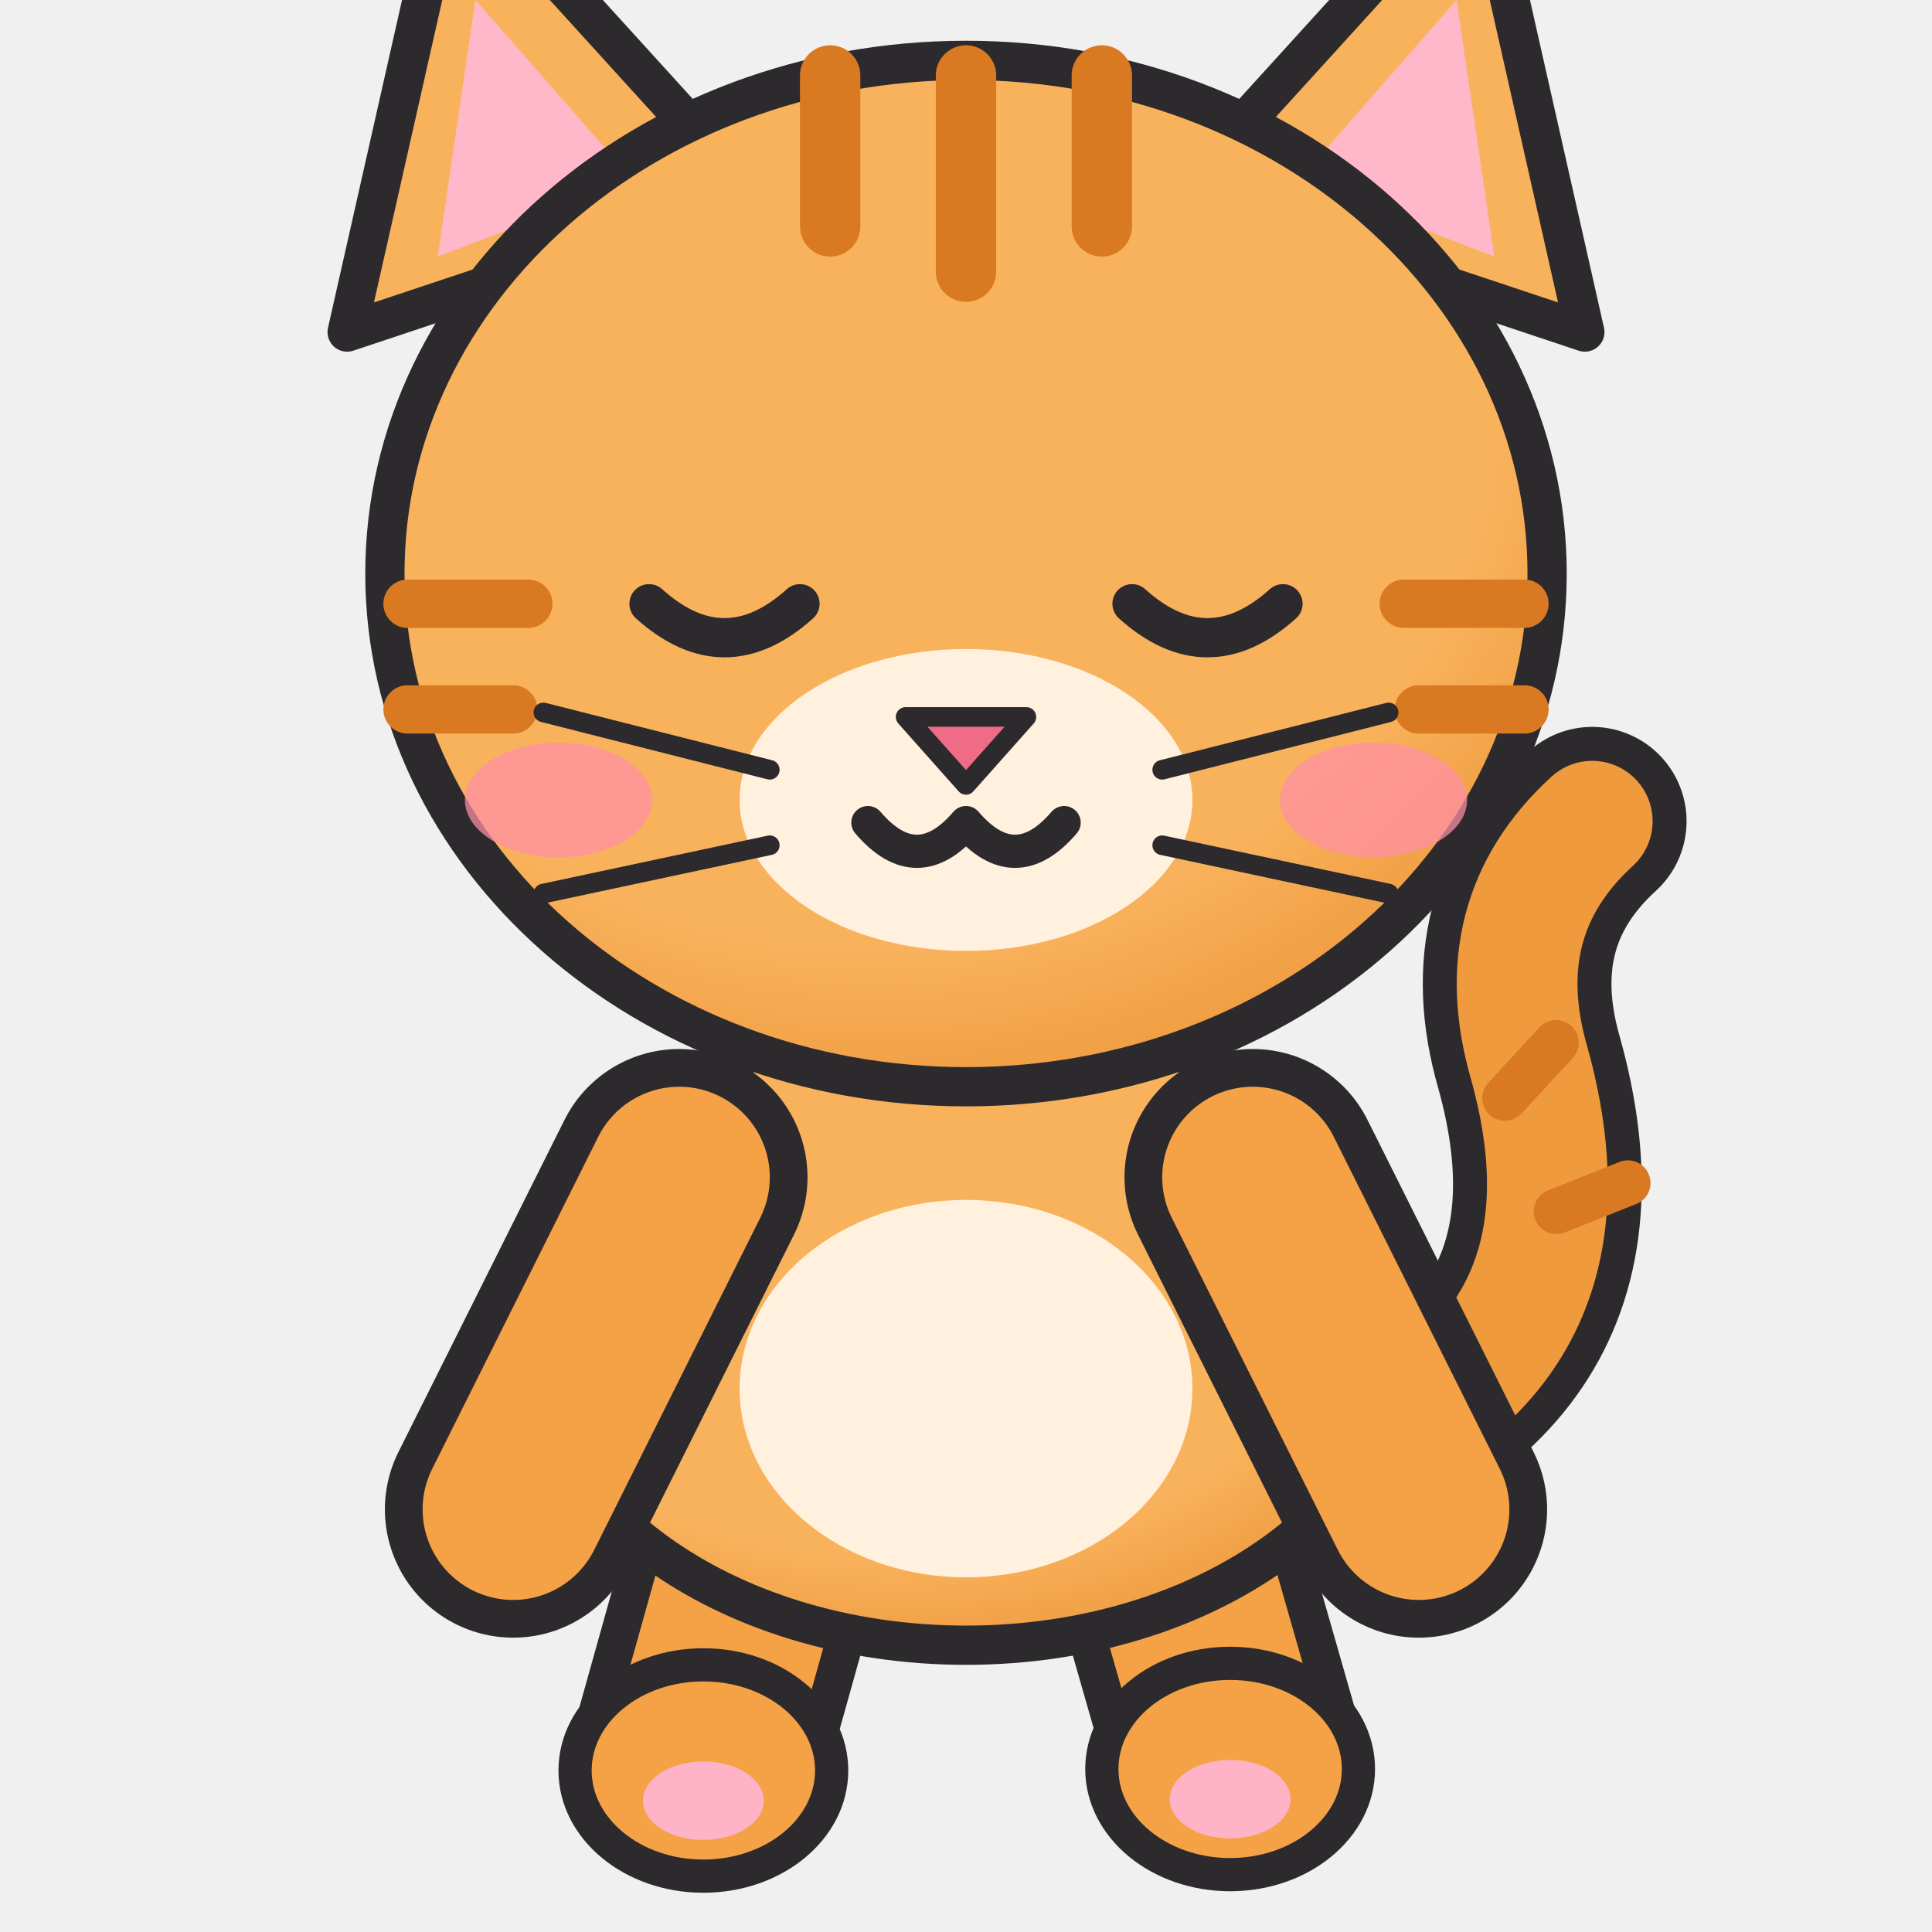
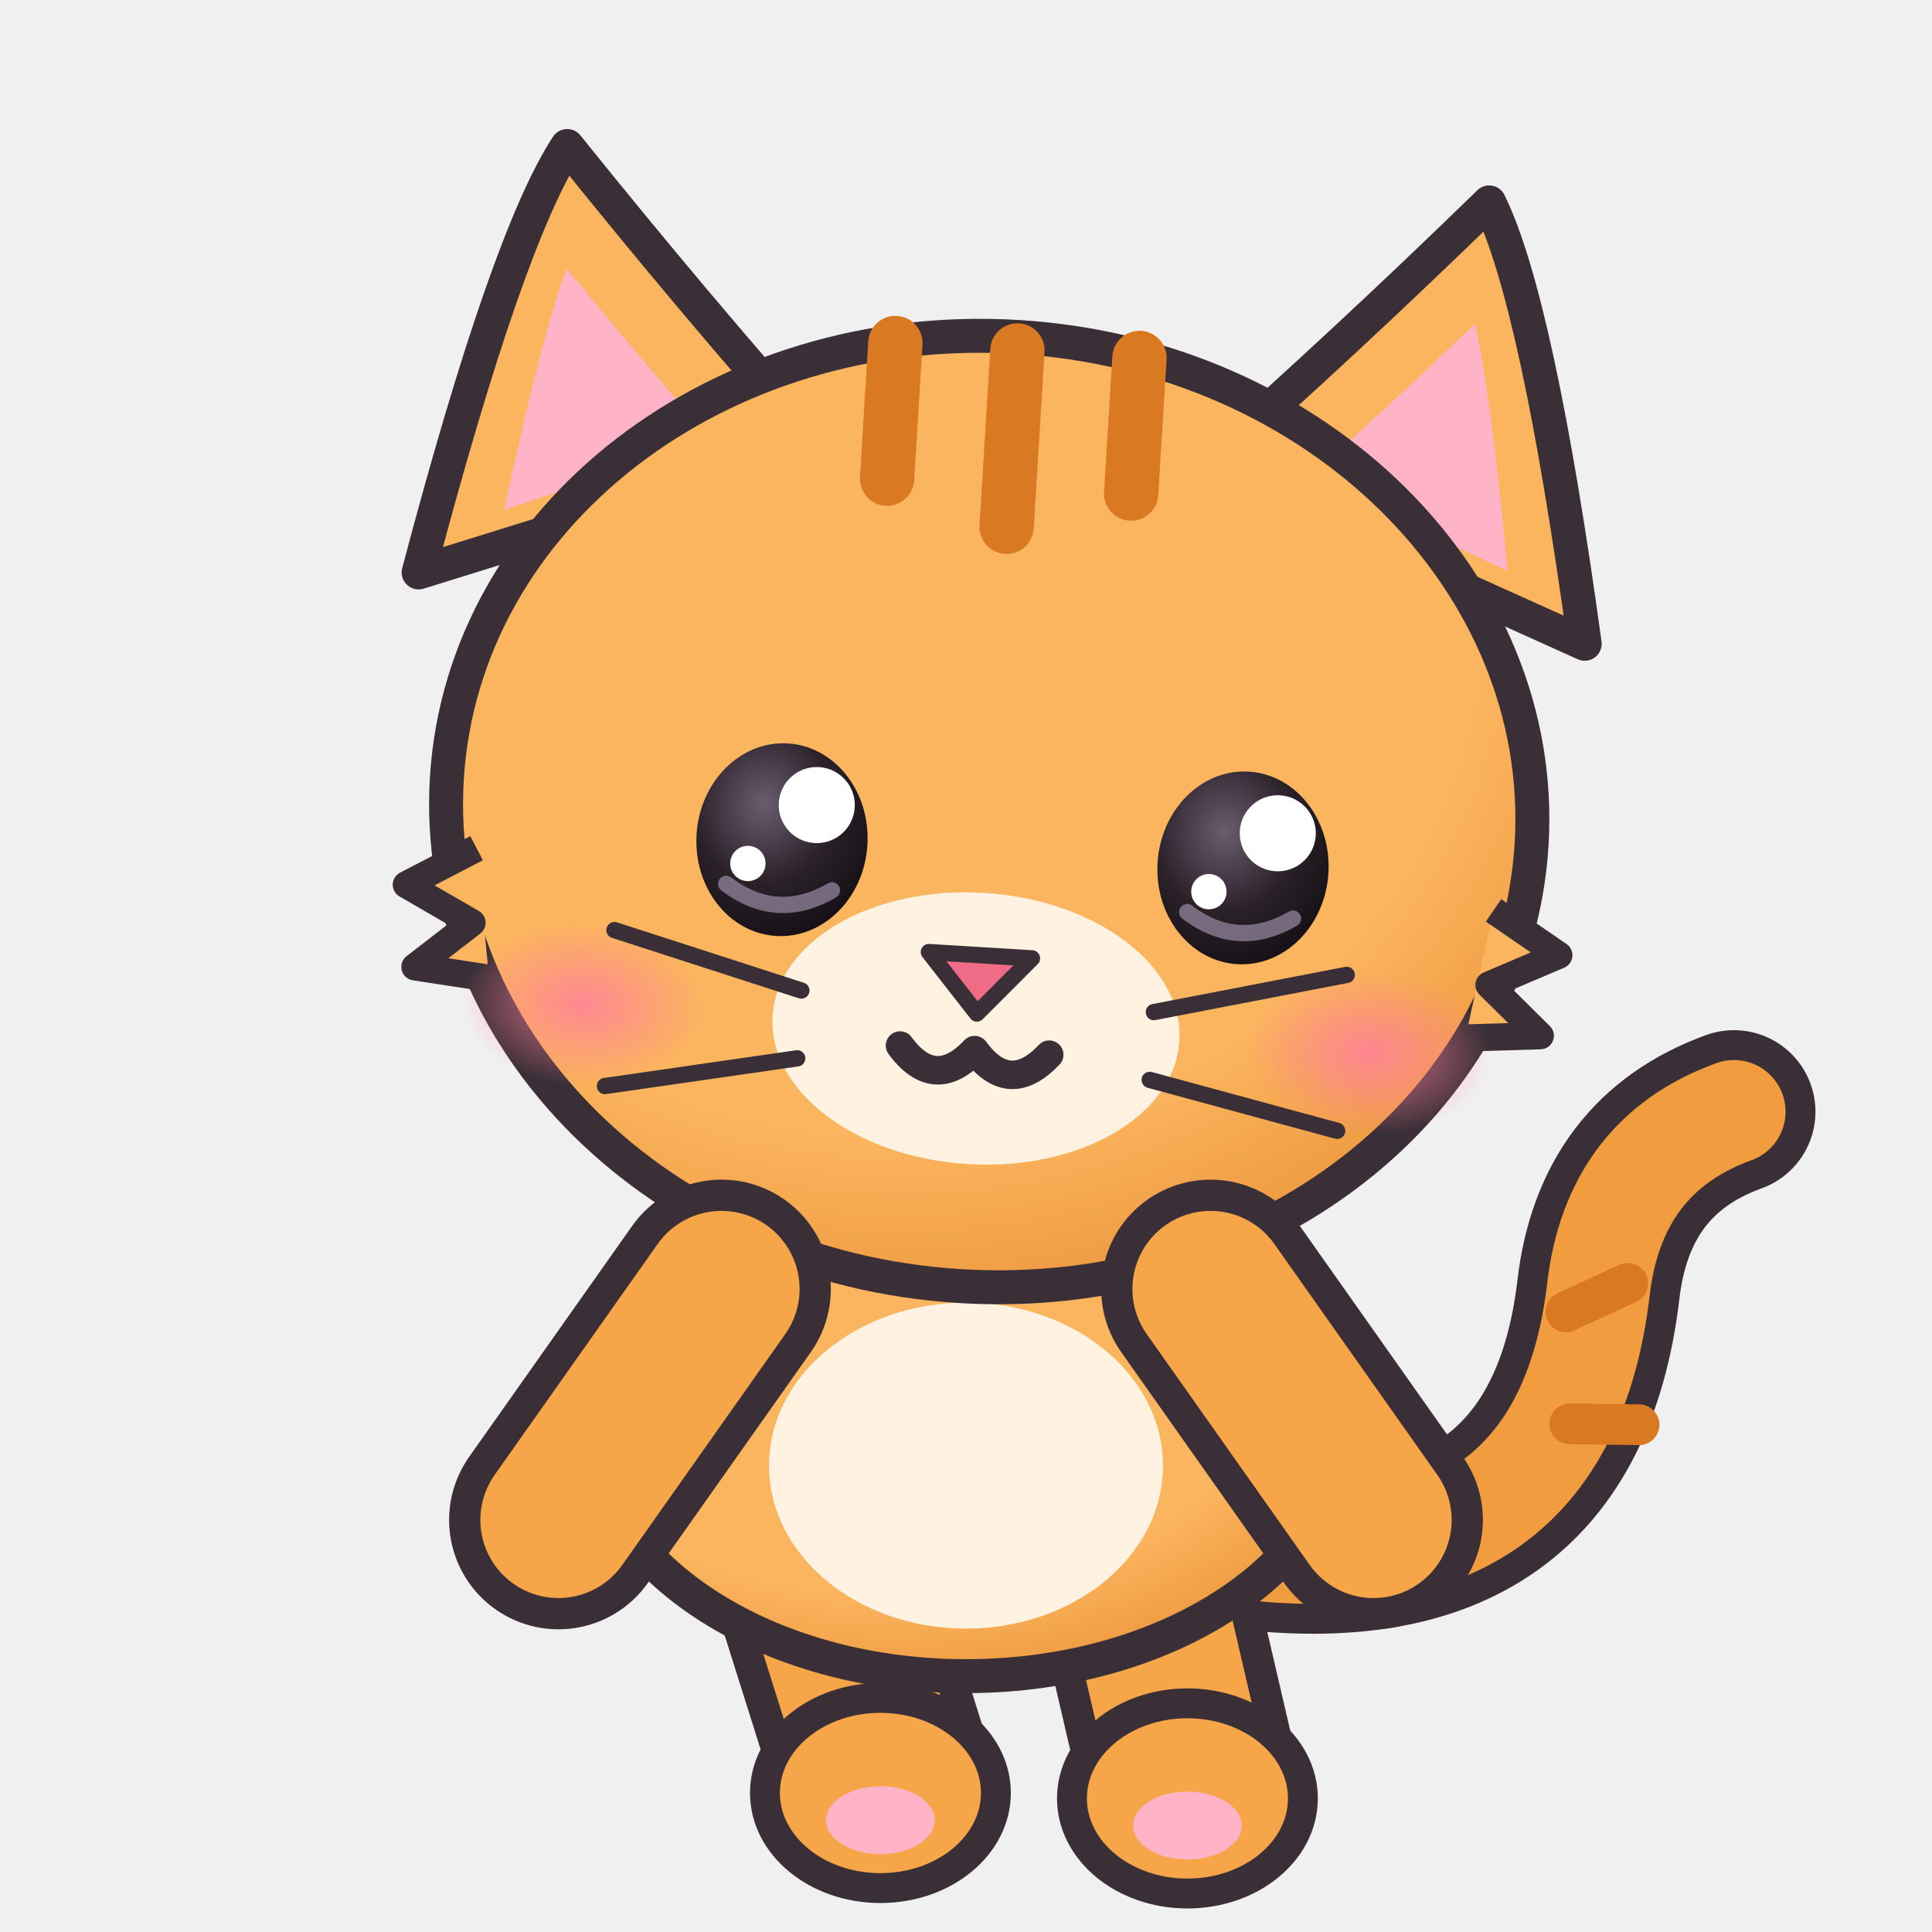
<svg xmlns="http://www.w3.org/2000/svg" viewBox="0 0 128 128" width="128" height="128">
  <defs>
-     <radialGradient id="furcatperch4" cx="42%" cy="32%" r="75%">
-       <stop offset="0" stop-color="#f9b25c" />
-       <stop offset="0.72" stop-color="#f9b25c" />
-       <stop offset="1" stop-color="#ec9537" />
+     <radialGradient id="fur" cx="40%" cy="30%" r="78%">
+       <stop offset="0" stop-color="#fbb55e" />
+       <stop offset="0.7" stop-color="#fbb55e" />
+       <stop offset="1" stop-color="#ea9238" />
+     </radialGradient>
+     <radialGradient id="pupil" cx="38%" cy="32%" r="75%">
+       <stop offset="0" stop-color="#6a5c6e" />
+       <stop offset="0.55" stop-color="#2a2129" />
+       <stop offset="1" stop-color="#140f14" />
+     </radialGradient>
+     <radialGradient id="blush">
+       <stop offset="0" stop-color="#ff7f9c" stop-opacity=".85" />
+       <stop offset="1" stop-color="#ff7f9c" stop-opacity="0" />
+     </radialGradient>
+     <radialGradient id="hot">
+       <stop offset="0" stop-color="#ff4d4d" stop-opacity=".9" />
+       <stop offset="1" stop-color="#ff4d4d" stop-opacity="0" />
+     </radialGradient>
+     <radialGradient id="shadow">
+       <stop offset="0" stop-color="#000" stop-opacity=".26" />
+       <stop offset="1" stop-color="#000" stop-opacity="0" />
    </radialGradient>
  </defs>
-   <g transform="translate(0 0) scale(1) rotate(0 64 118)">
-     <g transform="rotate(-10.3923 84 98)">
-       <path d="M84 98 q24 -2 22 -24 q-1 -10 7 -15" fill="none" stroke="#2d2a2e" stroke-width="12.5" stroke-linecap="round" />
-       <path d="M84 98 q24 -2 22 -24 q-1 -10 7 -15" fill="none" stroke="#ef9a3c" stroke-width="8" stroke-linecap="round" />
-       <path d="M104 76 l4 -3 M106 84 l5 -1" stroke="#d97a22" stroke-width="3" stroke-linecap="round" />
+   <g transform="translate(64 125) scale(0.9) translate(-64 -125)">
+     <g transform="translate(0 0) scale(1) rotate(0 64 121)">
+       <g transform="translate(64 121) scale(1 1) translate(-64 -121)">
+         <g transform="rotate(12.1 84 100)">
+           <path d="M84 100 q24 -2 22 -24 q-1 -10 7 -15" fill="none" stroke="#3a2f36" stroke-width="12" stroke-linecap="round" />
+           <path d="M84 100 q24 -2 22 -24 q-1 -10 7 -15" fill="none" stroke="#f09c3f" stroke-width="7.6" stroke-linecap="round" />
+           <path d="M104 78 l4 -3 M106 86 l5 -1" stroke="#d97a22" stroke-width="3" stroke-linecap="round" />
+         </g>
+         <line x1="52" y1="98" x2="57.7" y2="116.1" stroke-linecap="round" stroke="#3a2f36" stroke-width="16.1" />
+         <line x1="52" y1="98" x2="57.7" y2="116.1" stroke-linecap="round" stroke="#f6a548" stroke-width="11.5" />
+         <ellipse cx="57.7" cy="118.1" rx="8.5" ry="7" fill="#f6a548" stroke="#3a2f36" stroke-width="2.2" />
+         <ellipse cx="57.7" cy="120.1" rx="4" ry="2.5" fill="#ffb3c6" />
+         <line x1="76" y1="98" x2="80.3" y2="116.5" stroke-linecap="round" stroke="#3a2f36" stroke-width="16.1" />
+         <line x1="76" y1="98" x2="80.3" y2="116.5" stroke-linecap="round" stroke="#f6a548" stroke-width="11.5" />
+         <ellipse cx="80.3" cy="118.5" rx="8.5" ry="7" fill="#f6a548" stroke="#3a2f36" stroke-width="2.2" />
+         <ellipse cx="80.3" cy="120.5" rx="4" ry="2.5" fill="#ffb3c6" />
+         <ellipse cx="64" cy="90" rx="28" ry="19.5" fill="url(#fur)" stroke="#3a2f36" stroke-width="2.5" />
+         <ellipse cx="64" cy="94" rx="14.5" ry="12" fill="#fff2e0" />
+         <g transform="translate(0 0) rotate(3.5 64 73.79562)">
+           <g transform="rotate(0 36 23.79562)">
+             <path d="M21 30.796 Q26 5.796 30 -1.204 Q40 9.796 50 19.796 Z" fill="#fbb55e" stroke="#3a2f36" stroke-width="2.5" stroke-linejoin="round" />
+             <path d="M27 25.796 Q29 12.796 30.5 7.796 Q37 14.796 42 19.796 Z" fill="#ffb3c6" />
+           </g>
+           <g transform="rotate(0 92 23.79562)">
+             <path d="M107 30.796 Q102 5.796 98 -1.204 Q88 9.796 78 19.796 Z" fill="#fbb55e" stroke="#3a2f36" stroke-width="2.5" stroke-linejoin="round" />
+             <path d="M101 25.796 Q99 12.796 97.5 7.796 Q91 14.796 86 19.796 Z" fill="#ffb3c6" />
+           </g>
+           <ellipse cx="64" cy="45.8" rx="40" ry="35" fill="url(#fur)" stroke="#3a2f36" stroke-width="2.5" />
+           <path d="M55 11.796 v10" stroke="#d97a22" stroke-width="4" stroke-linecap="round" />
+           <path d="M64 11.796 v13" stroke="#d97a22" stroke-width="4" stroke-linecap="round" />
+           <path d="M73 11.796 v10" stroke="#d97a22" stroke-width="4" stroke-linecap="round" />
+           <path d="M26.5 50.796 l-5 3 l5 2.5 l-4 3.5 l5.5 0.5" fill="#fbb55e" stroke="#3a2f36" stroke-width="2" stroke-linejoin="round" />
+           <path d="M101.5 50.796 l5 3 l-5 2.5 l4 3.5 l-5.5 0.5" fill="#fbb55e" stroke="#3a2f36" stroke-width="2" stroke-linejoin="round" />
+           <ellipse cx="64" cy="61.8" rx="15" ry="10" fill="#fff2e0" />
+           <ellipse cx="48.9" cy="48.8" rx="6.3" ry="7.1" fill="url(#pupil)" />
+           <path d="M45 52.3 q3.9 2.6 7.8 0" fill="none" stroke="#9a8ca6" stroke-width="1.2" stroke-linecap="round" opacity=".7" />
+           <ellipse cx="51.3" cy="46.1" rx="2.8" ry="2.8" fill="#fff" />
+           <ellipse cx="46.5" cy="50.7" rx="1.3" ry="1.3" fill="#fff" />
+           <ellipse cx="82.9" cy="48.8" rx="6.3" ry="7.1" fill="url(#pupil)" />
+           <path d="M79 52.3 q3.9 2.6 7.8 0" fill="none" stroke="#9a8ca6" stroke-width="1.2" stroke-linecap="round" opacity=".7" />
+           <ellipse cx="85.3" cy="46.1" rx="2.8" ry="2.8" fill="#fff" />
+           <ellipse cx="80.5" cy="50.7" rx="1.3" ry="1.3" fill="#fff" />
+           <ellipse cx="35" cy="61.8" rx="9" ry="6" fill="url(#blush)" />
+           <ellipse cx="93" cy="61.8" rx="9" ry="6" fill="url(#blush)" />
+           <path d="M60.2 56.396 h7.6 l-3.8 4.3 z" fill="#f06b85" stroke="#3a2f36" stroke-width="1.2" stroke-linejoin="round" />
+           <path d="M51 59.796 l-14 -3.6" stroke="#3a2f36" stroke-width="1.2" stroke-linecap="round" />
+           <path d="M51 64.796 l-14 2.9" stroke="#3a2f36" stroke-width="1.2" stroke-linecap="round" />
+           <path d="M77 59.796 l14 -3.6" stroke="#3a2f36" stroke-width="1.2" stroke-linecap="round" />
+           <path d="M77 64.796 l14 2.9" stroke="#3a2f36" stroke-width="1.2" stroke-linecap="round" />
+           <path d="M58.5 63.396 q2.75 3.3 5.5 0 q2.75 3.3 5.5 0" fill="none" stroke="#3a2f36" stroke-width="2.1" stroke-linecap="round" stroke-linejoin="round" />
+         </g>
+         <line x1="46" y1="81" x2="34" y2="98" stroke-linecap="round" stroke="#3a2f36" stroke-width="16.1" />
+         <line x1="46" y1="81" x2="34" y2="98" stroke-linecap="round" stroke="#f6a548" stroke-width="11.5" />
+         <line x1="82" y1="81" x2="94" y2="98" stroke-linecap="round" stroke="#3a2f36" stroke-width="16.1" />
+         <line x1="82" y1="81" x2="94" y2="98" stroke-linecap="round" stroke="#f6a548" stroke-width="11.5" />
+       </g>
    </g>
-     <line x1="52" y1="96" x2="46.6" y2="115.3" stroke-linecap="round" stroke="#2d2a2e" stroke-width="17" />
-     <line x1="52" y1="96" x2="46.6" y2="115.3" stroke-linecap="round" stroke="#f5a246" stroke-width="12" />
-     <ellipse cx="46.6" cy="117.3" rx="8.5" ry="7" fill="#f5a246" stroke="#2d2a2e" stroke-width="2.2" />
-     <ellipse cx="46.6" cy="119.3" rx="4" ry="2.6" fill="#ffb3c6" />
-     <line x1="76" y1="96" x2="81.5" y2="115.2" stroke-linecap="round" stroke="#2d2a2e" stroke-width="17" />
-     <line x1="76" y1="96" x2="81.5" y2="115.2" stroke-linecap="round" stroke="#f5a246" stroke-width="12" />
-     <ellipse cx="81.5" cy="117.2" rx="8.5" ry="7" fill="#f5a246" stroke="#2d2a2e" stroke-width="2.2" />
-     <ellipse cx="81.5" cy="119.2" rx="4" ry="2.6" fill="#ffb3c6" />
-     <ellipse cx="64" cy="88" rx="29" ry="21" fill="url(#furcatperch4)" stroke="#2d2a2e" stroke-width="2.6" />
-     <ellipse cx="64" cy="92" rx="15" ry="12.5" fill="#fff1de" />
-     <g transform="rotate(0 37 16)">
-       <path d="M23 22 L30 -9 L50 13 Z" fill="#f9b25c" stroke="#2d2a2e" stroke-width="2.6" stroke-linejoin="round" />
-       <path d="M29 17 L31.5 0 L42 12 Z" fill="#ffb8c9" />
-     </g>
-     <g transform="rotate(0 91 16)">
-       <path d="M105 22 L98 -9 L78 13 Z" fill="#f9b25c" stroke="#2d2a2e" stroke-width="2.6" stroke-linejoin="round" />
-       <path d="M99 17 L96.5 0 L86 12 Z" fill="#ffb8c9" />
-     </g>
-     <ellipse cx="64" cy="38" rx="38.5" ry="34" fill="url(#furcatperch4)" stroke="#2d2a2e" stroke-width="2.6" />
-     <path d="M55 5 v10" stroke="#d97a22" stroke-width="4" stroke-linecap="round" />
-     <path d="M64 5 v13" stroke="#d97a22" stroke-width="4" stroke-linecap="round" />
-     <path d="M73 5 v10" stroke="#d97a22" stroke-width="4" stroke-linecap="round" />
-     <path d="M27 40 h8 M27 47 h7 M101 40 h-8 M101 47 h-7" stroke="#d97a22" stroke-width="3.2" stroke-linecap="round" />
-     <ellipse cx="64" cy="53" rx="15" ry="10" fill="#fff1de" />
-     <path d="M43 40 q5 4.5 10 0" fill="none" stroke="#2d2a2e" stroke-width="2.6" stroke-linecap="round" stroke-linejoin="round" />
-     <path d="M75 40 q5 4.5 10 0" fill="none" stroke="#2d2a2e" stroke-width="2.6" stroke-linecap="round" stroke-linejoin="round" />
-     <ellipse cx="37" cy="53" rx="6.2" ry="3.8" fill="#ff8fa6" opacity="0.72" />
-     <ellipse cx="91" cy="53" rx="6.2" ry="3.8" fill="#ff8fa6" opacity="0.72" />
-     <path d="M60 47.5 h8 l-4 4.5 z" fill="#f06b85" stroke="#2d2a2e" stroke-width="1.3" stroke-linejoin="round" />
-     <path d="M51 51 l-15 -3.8" stroke="#2d2a2e" stroke-width="1.3" stroke-linecap="round" />
-     <path d="M51 56 l-15 3.2" stroke="#2d2a2e" stroke-width="1.3" stroke-linecap="round" />
-     <path d="M77 51 l15 -3.8" stroke="#2d2a2e" stroke-width="1.3" stroke-linecap="round" />
-     <path d="M77 56 l15 3.2" stroke="#2d2a2e" stroke-width="1.3" stroke-linecap="round" />
-     <path d="M57.5 54.5 q3.25 3.8 6.5 0 q3.25 3.8 6.5 0" fill="none" stroke="#2d2a2e" stroke-width="2.2" stroke-linecap="round" stroke-linejoin="round" />
-     <line x1="45" y1="78" x2="34" y2="100" stroke-linecap="round" stroke="#2d2a2e" stroke-width="17" />
-     <line x1="45" y1="78" x2="34" y2="100" stroke-linecap="round" stroke="#f5a246" stroke-width="12" />
-     <line x1="83" y1="78" x2="94" y2="100" stroke-linecap="round" stroke="#2d2a2e" stroke-width="17" />
-     <line x1="83" y1="78" x2="94" y2="100" stroke-linecap="round" stroke="#f5a246" stroke-width="12" />
  </g>
</svg>
